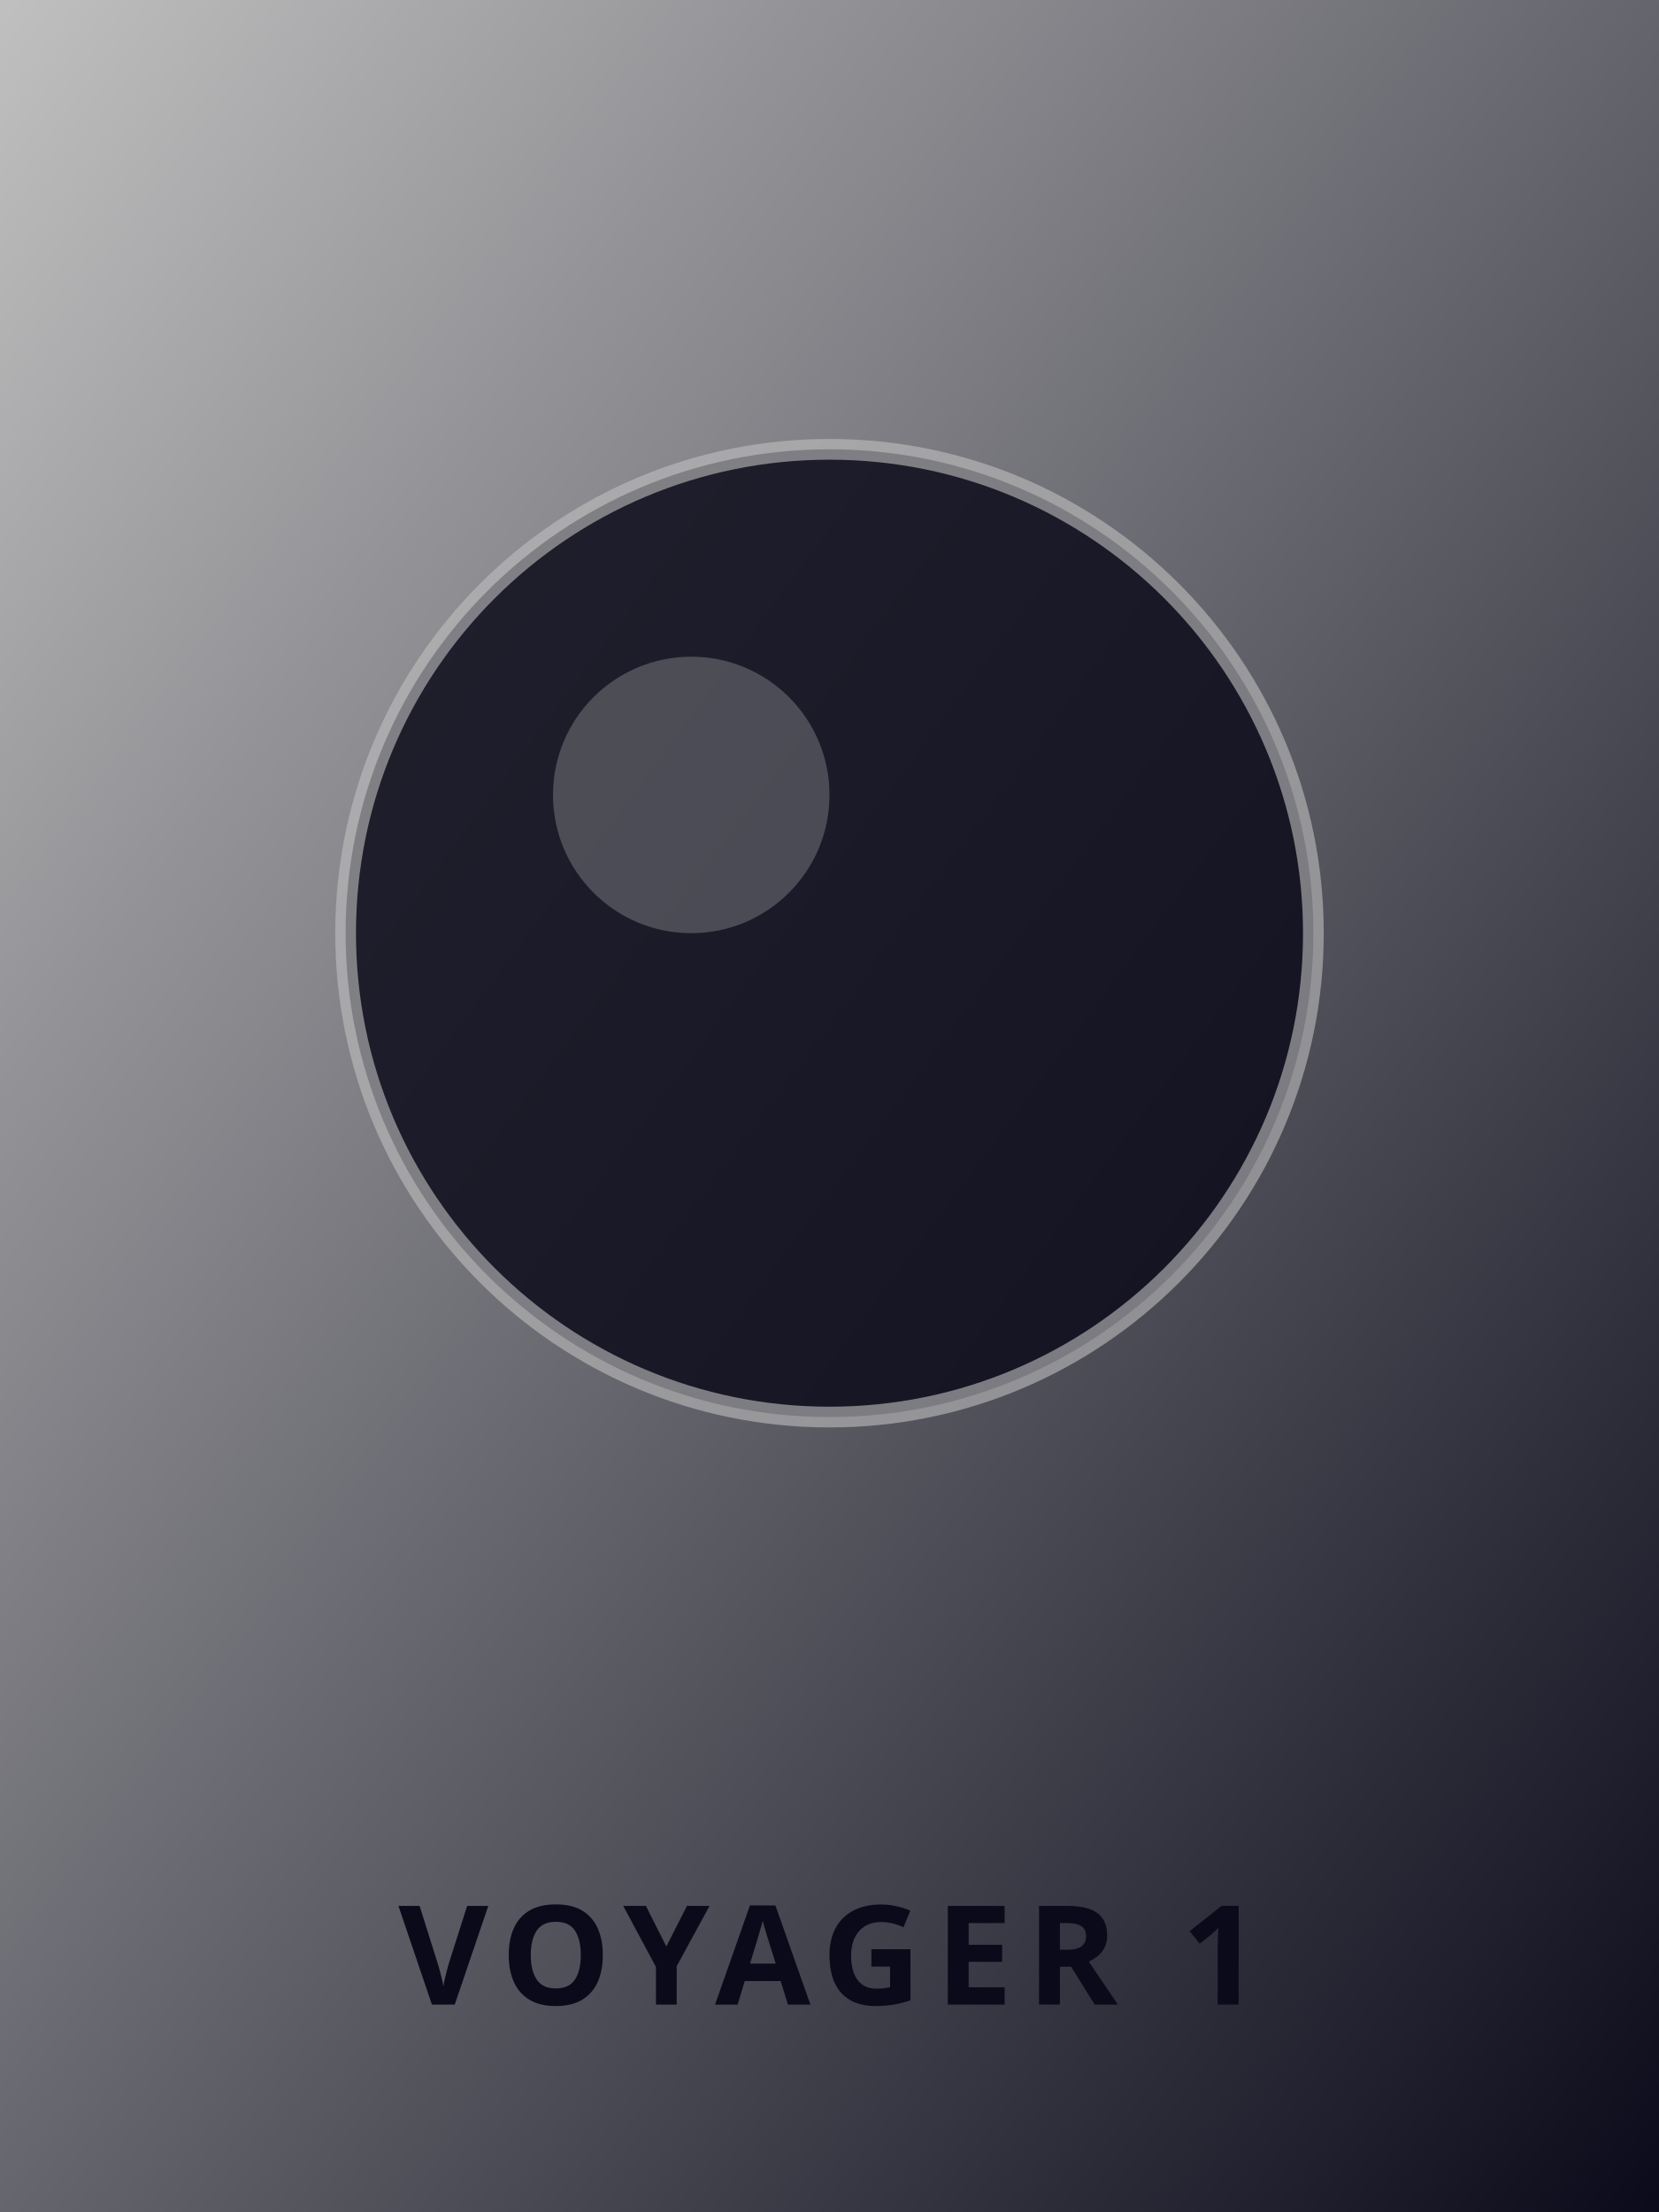
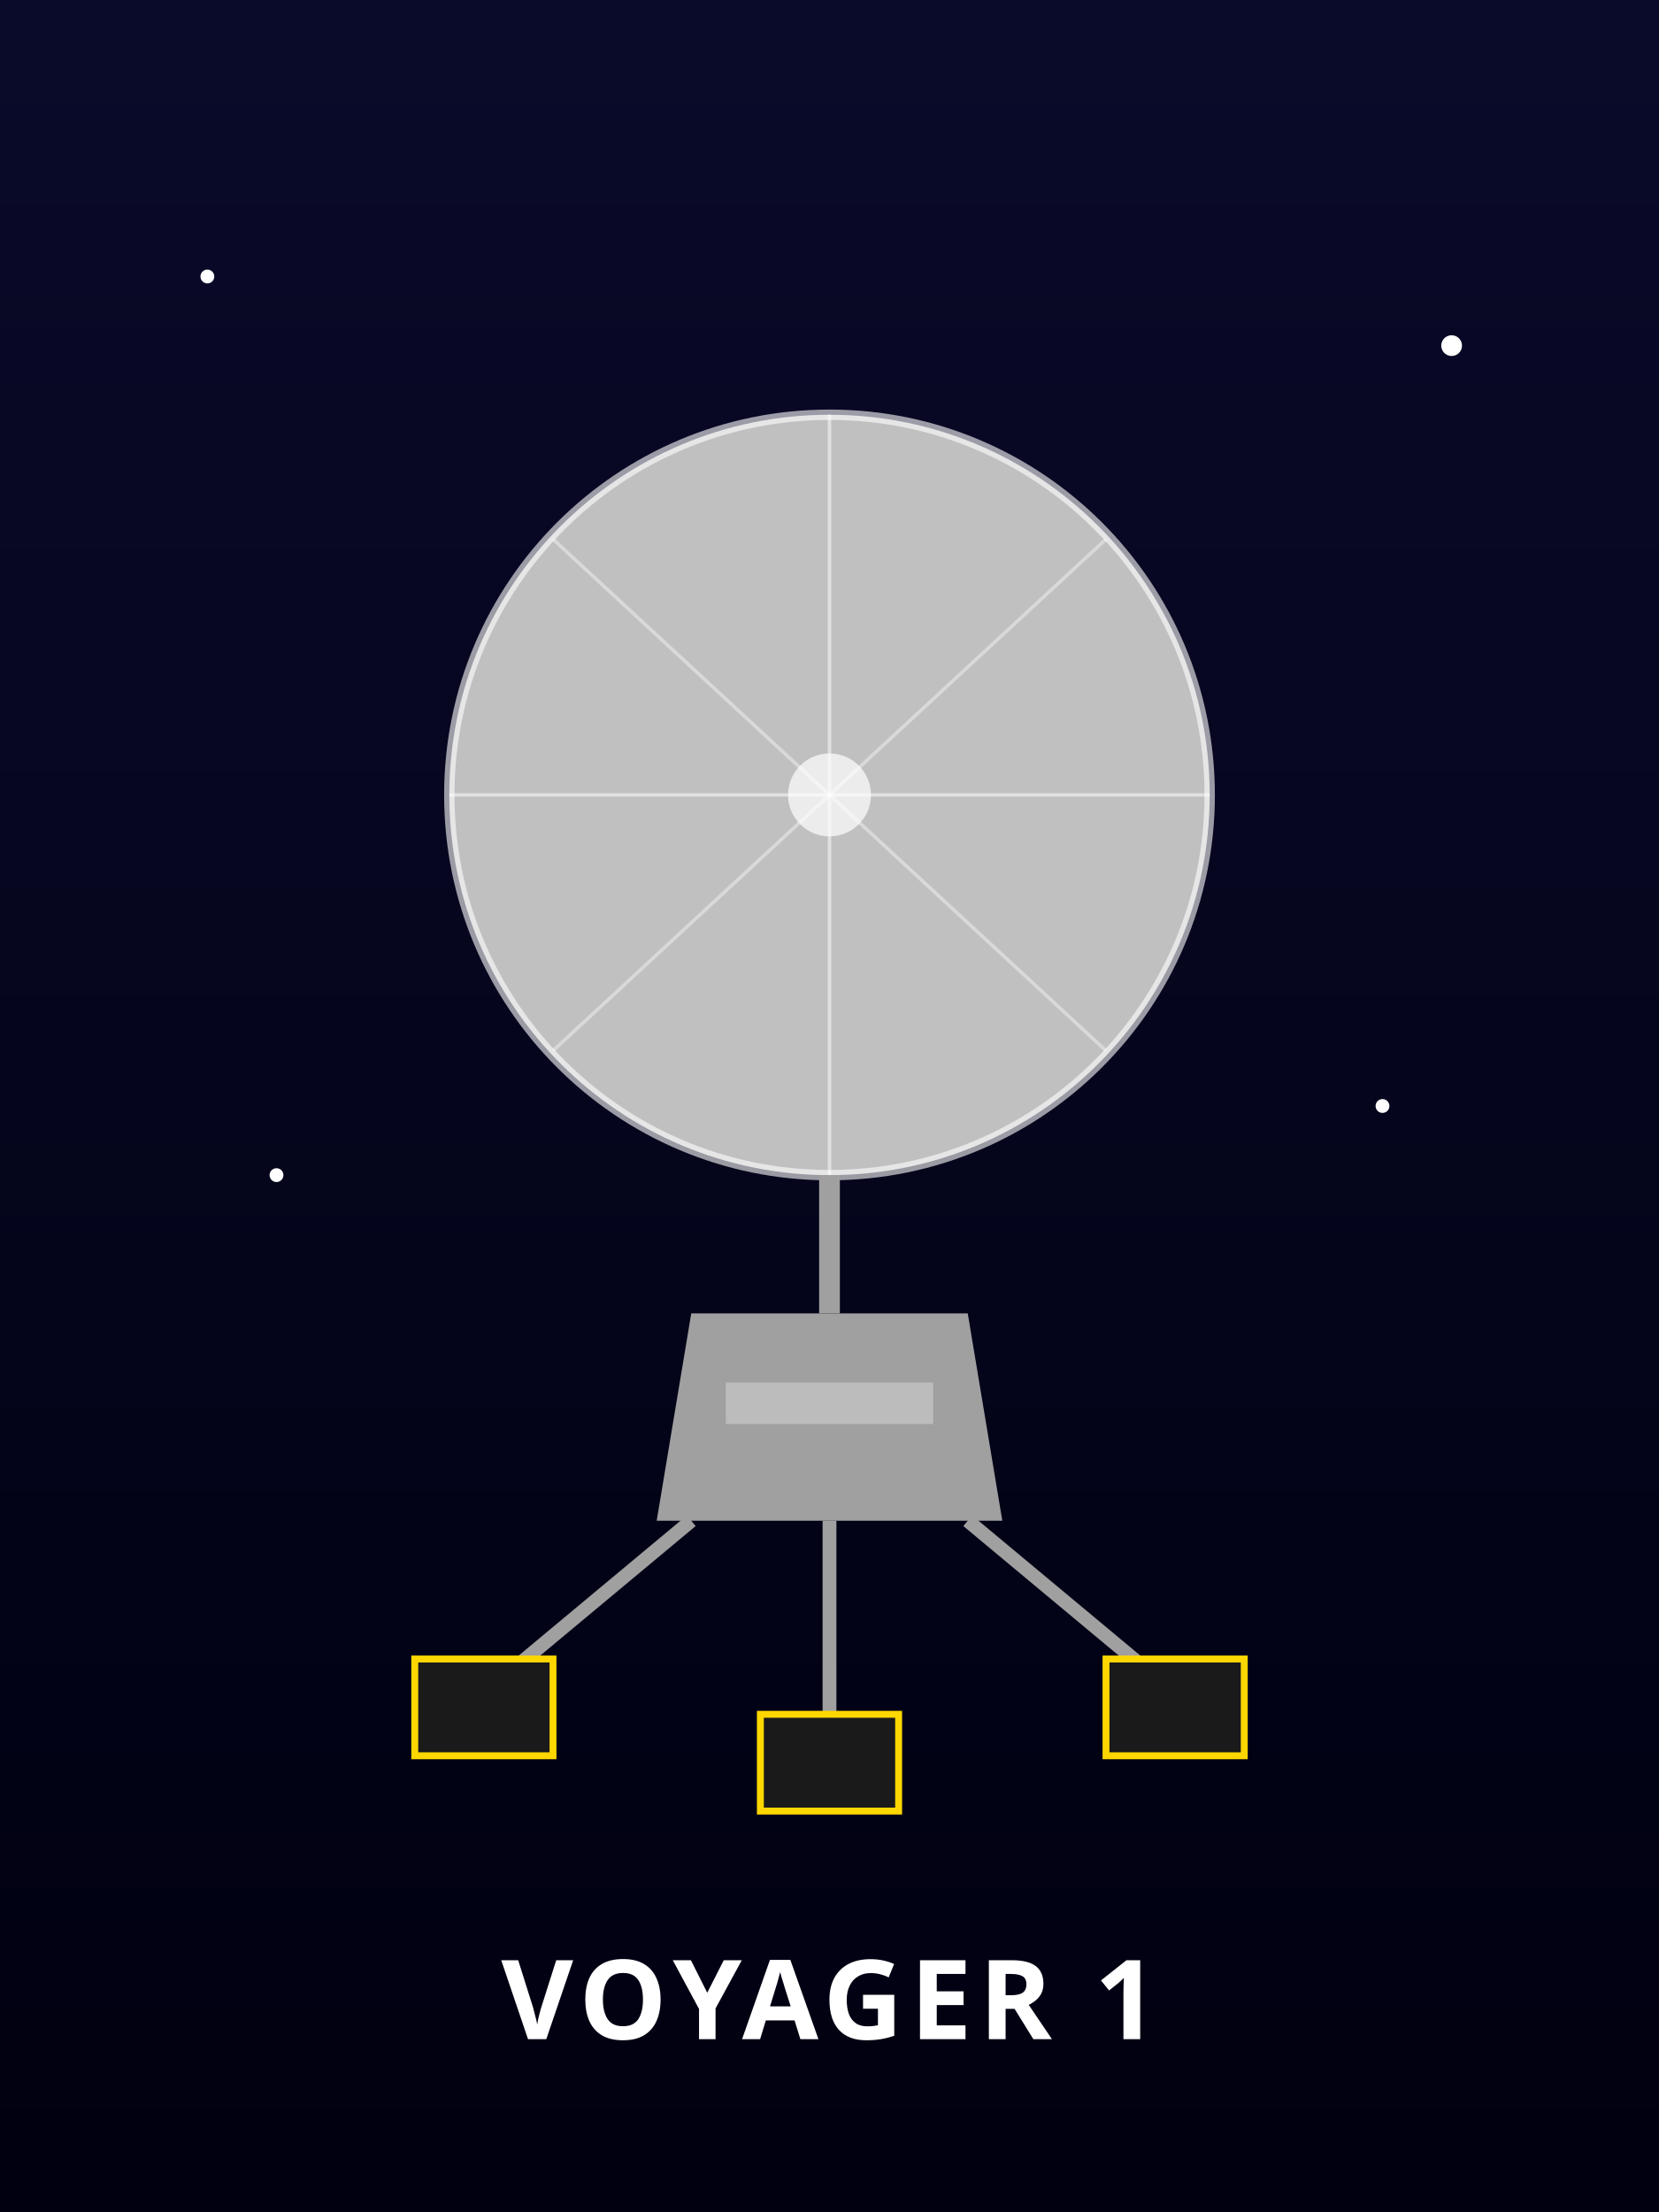
<svg xmlns="http://www.w3.org/2000/svg" viewBox="0 0 240 320">
  <defs>
-     <linearGradient id="g-voyager1" x1="0" y1="0" x2="1" y2="1">
-       <stop offset="0%" stop-color="#C0C0C0" />
-       <stop offset="100%" stop-color="#0A0A1A" />
+     <linearGradient id="bg" x1="0" y1="0" x2="0" y2="1">
+       <stop offset="0%" stop-color="#0a0a2a" />
+       <stop offset="100%" stop-color="#000010" />
    </linearGradient>
  </defs>
-   <rect width="240" height="320" fill="url(#g-voyager1)" />
-   <circle cx="120" cy="135" r="70" fill="#0A0A1A" opacity="0.85" />
-   <circle cx="120" cy="135" r="70" fill="none" stroke="#C0C0C0" stroke-width="3" opacity="0.6" />
-   <circle cx="100" cy="115" r="20" fill="#C0C0C0" opacity="0.3" />
-   <text x="120" y="290" text-anchor="middle" fill="#0A0A1A" font-size="20" font-weight="bold" font-family="sans-serif" letter-spacing="2">VOYAGER 1</text>
+   <rect width="240" height="320" fill="url(#bg)" />
+   <circle cx="120" cy="115" r="55" fill="#C0C0C0" />
+   <circle cx="120" cy="115" r="55" fill="none" stroke="#FFFFFF" stroke-width="1.5" opacity="0.6" />
+   <line x1="65" y1="115" x2="175" y2="115" stroke="#FFFFFF" stroke-width="0.5" opacity="0.5" />
+   <line x1="120" y1="60" x2="120" y2="170" stroke="#FFFFFF" stroke-width="0.5" opacity="0.5" />
+   <line x1="80" y1="78" x2="160" y2="152" stroke="#FFFFFF" stroke-width="0.5" opacity="0.4" />
+   <line x1="160" y1="78" x2="80" y2="152" stroke="#FFFFFF" stroke-width="0.5" opacity="0.4" />
+   <circle cx="120" cy="115" r="6" fill="#FFFFFF" opacity="0.7" />
+   <line x1="120" y1="170" x2="120" y2="190" stroke="#A0A0A0" stroke-width="3" />
+   <polygon points="100,190 140,190 145,220 95,220" fill="#A0A0A0" />
+   <rect x="105" y="200" width="30" height="6" fill="#FFFFFF" opacity="0.3" />
+   <line x1="100" y1="220" x2="70" y2="245" stroke="#A0A0A0" stroke-width="2" />
+   <line x1="140" y1="220" x2="170" y2="245" stroke="#A0A0A0" stroke-width="2" />
+   <line x1="120" y1="220" x2="120" y2="250" stroke="#A0A0A0" stroke-width="2" />
+   <rect x="60" y="240" width="20" height="14" fill="#1a1a1a" stroke="#FFD700" />
+   <rect x="160" y="240" width="20" height="14" fill="#1a1a1a" stroke="#FFD700" />
+   <rect x="110" y="248" width="20" height="14" fill="#1a1a1a" stroke="#FFD700" />
+   <circle cx="30" cy="40" r="1" fill="#FFFFFF" />
+   <circle cx="210" cy="50" r="1.5" fill="#FFFFFF" />
+   <circle cx="40" cy="170" r="1" fill="#FFFFFF" />
+   <circle cx="200" cy="160" r="1" fill="#FFFFFF" />
+   <text x="120" y="295" text-anchor="middle" fill="#FFFFFF" font-size="16" font-weight="bold" font-family="sans-serif" letter-spacing="1">VOYAGER 1</text>
</svg>
